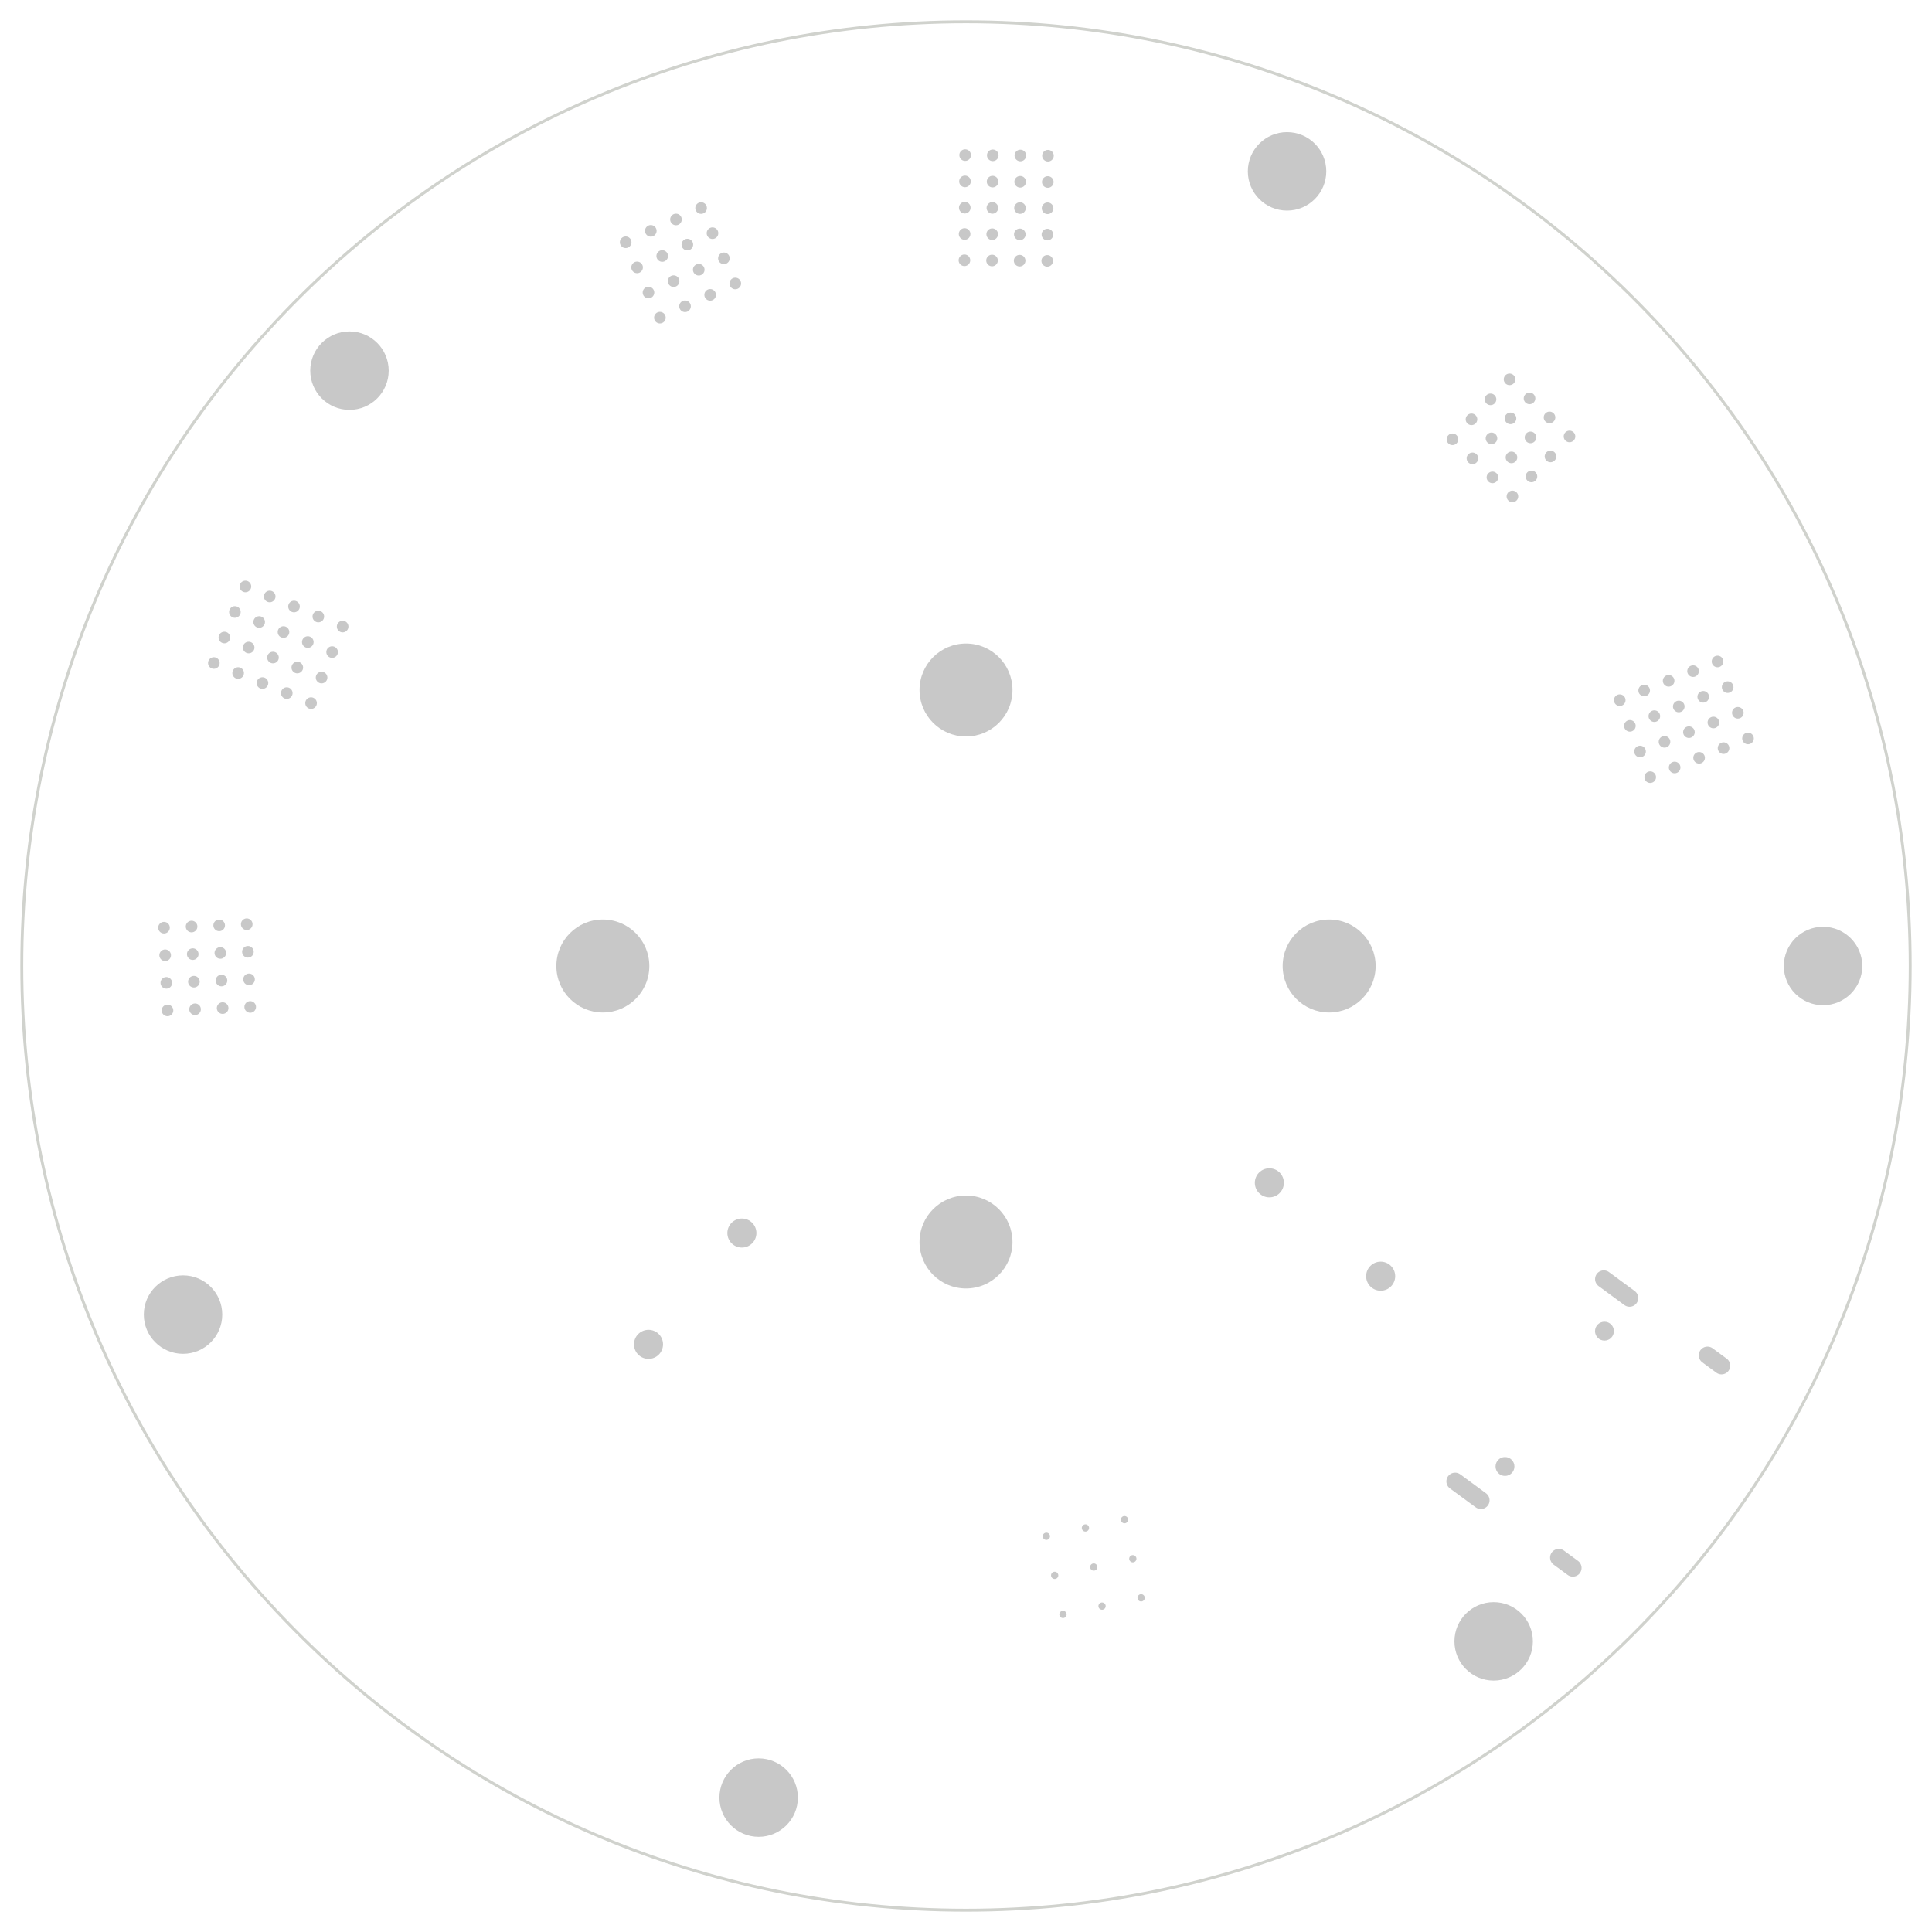
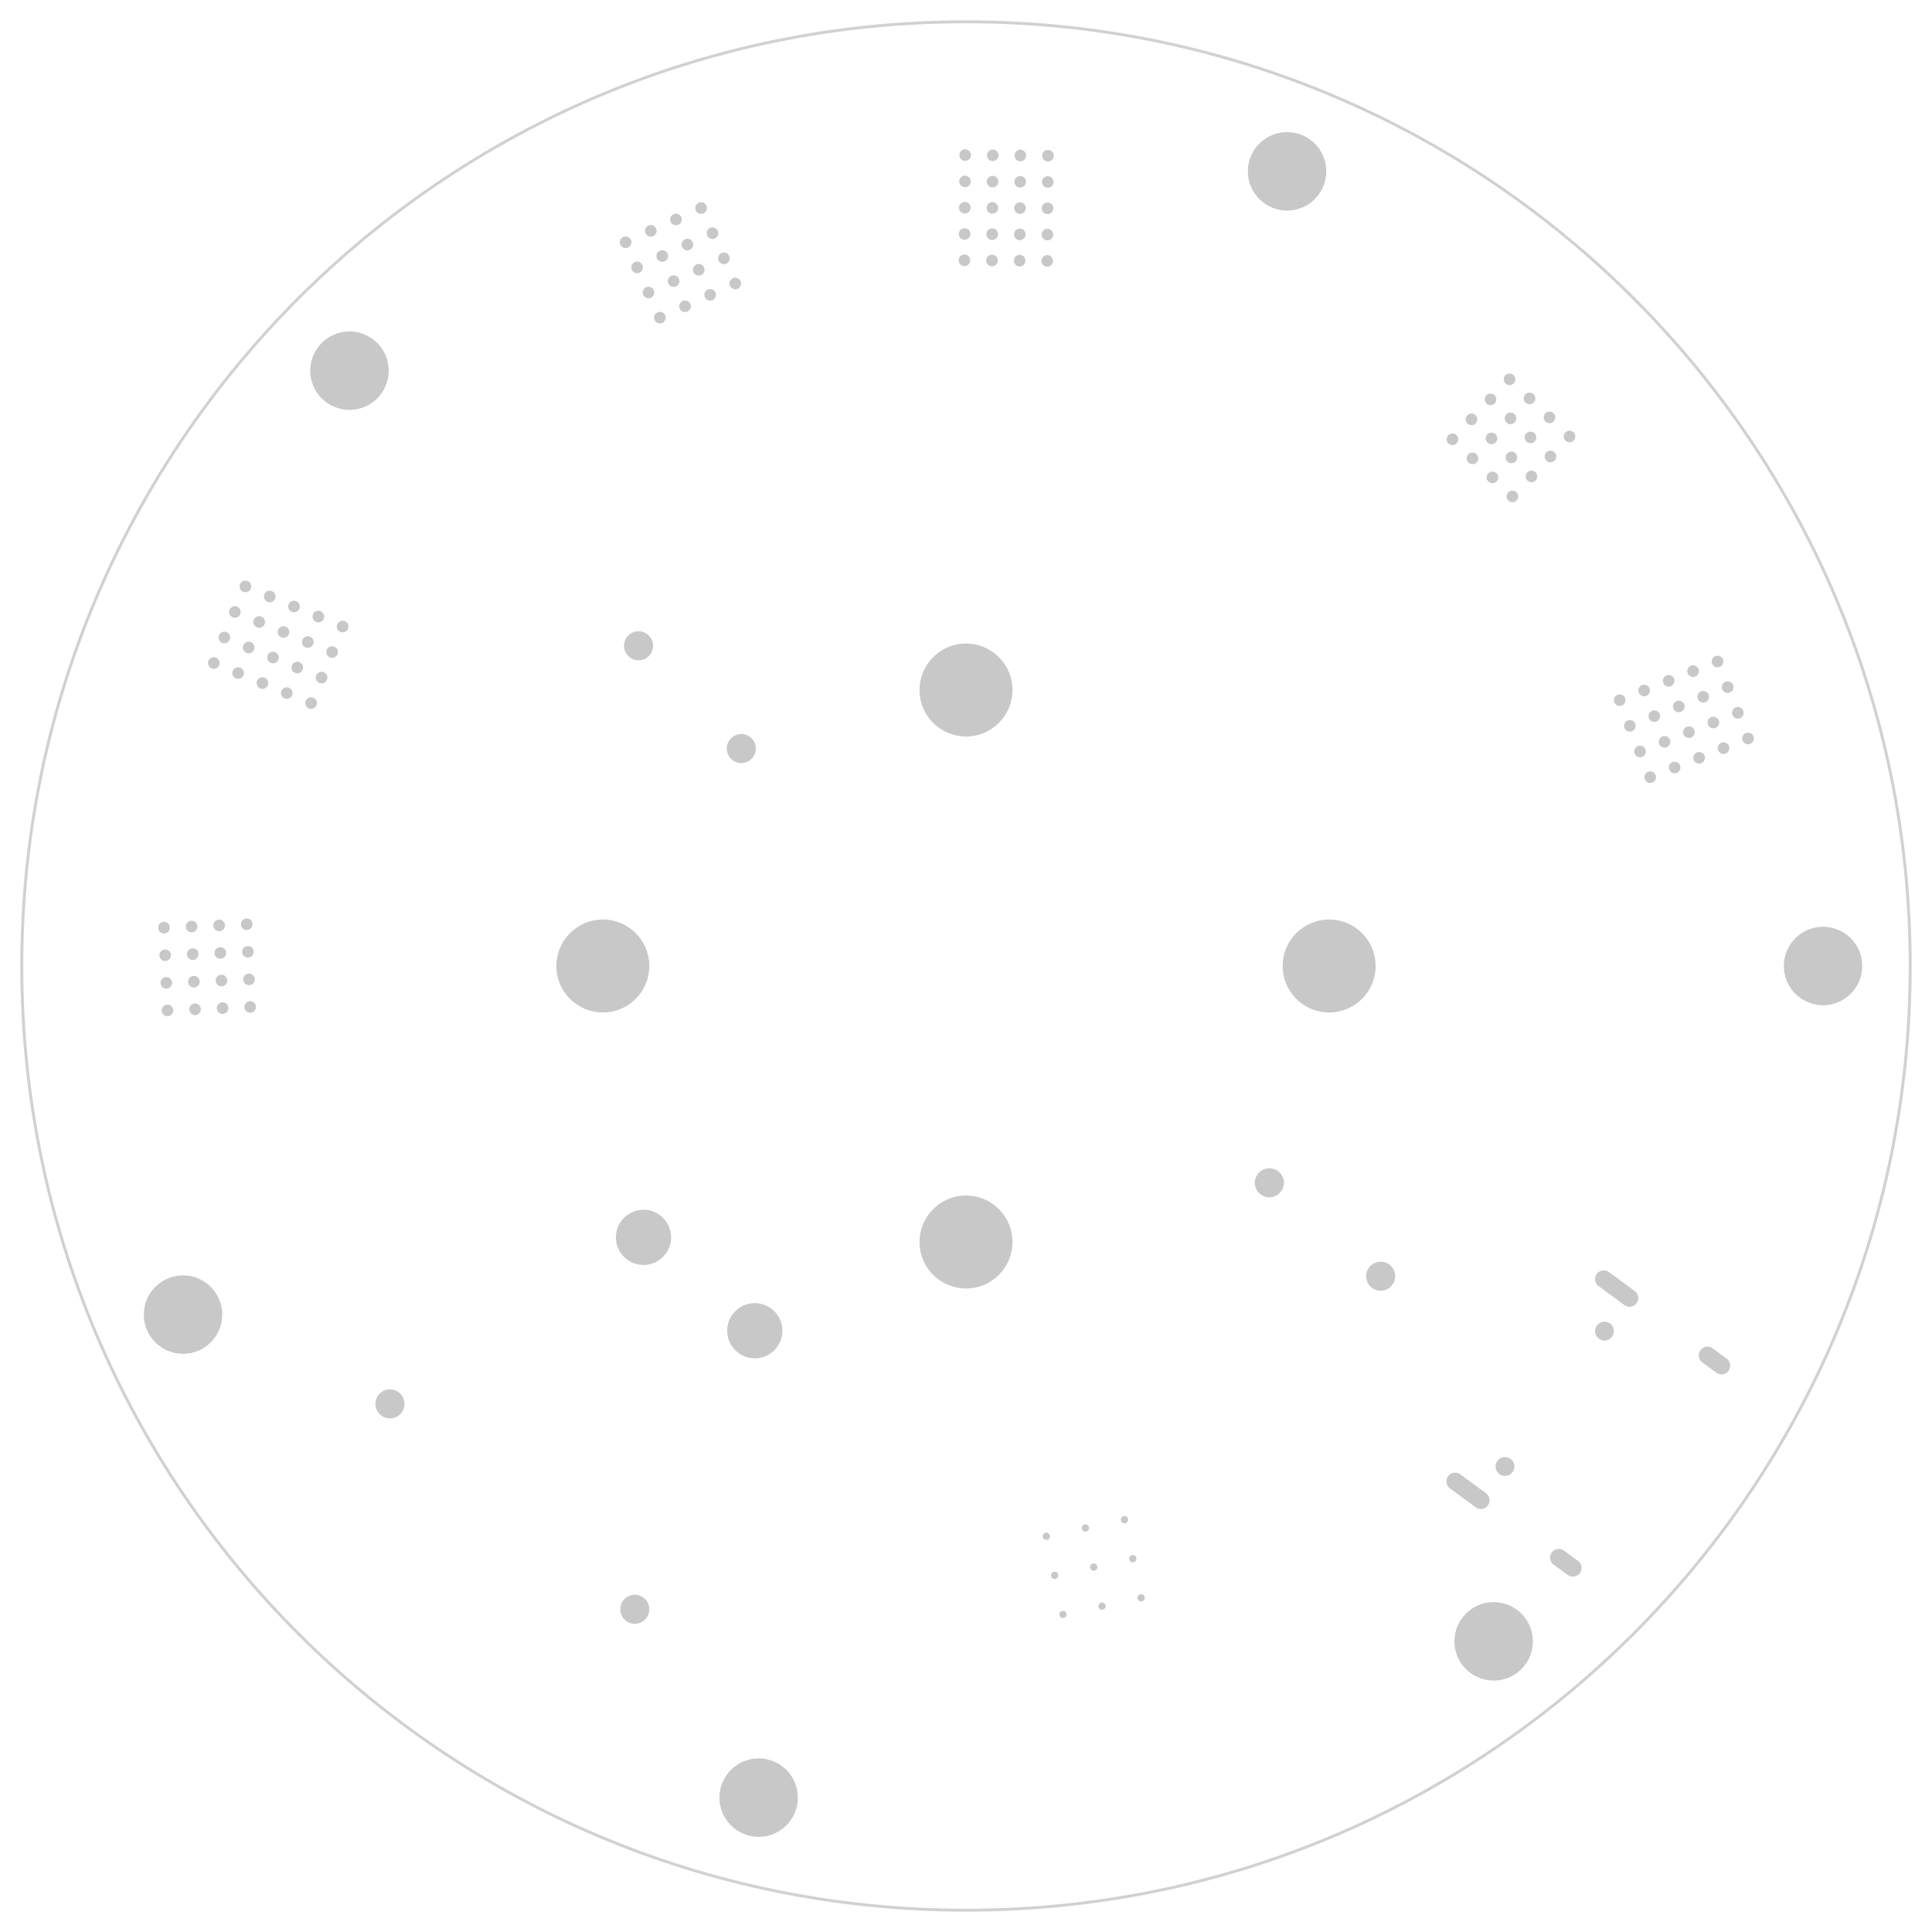
<svg xmlns="http://www.w3.org/2000/svg" version="1.1" width="66.5mm" height="66.5mm" viewBox="25.698 5.286 66.5 66.5">
  <g style="fill:#c8c8c8; fill-opacity:1;stroke:#c8c8c8; stroke-opacity:1; stroke-linecap:round; stroke-linejoin:round;" transform="translate(0 0) scale(1 1)">
</g>
  <g style="fill:none; stroke:#D0D2CD; stroke-width:0.1; stroke-opacity:1; stroke-linecap:round; stroke-linejoin:round;">
    <circle cx="58.948" cy="38.536" r="32.5" />
  </g>
  <g style="fill:#c8c8c8; fill-opacity:1; stroke:none;">
    <circle cx="31.463" cy="40.065" r="0.2" />
  </g>
  <g style="fill:#c8c8c8; fill-opacity:1; stroke:none;">
    <circle cx="32.412" cy="40.025" r="0.2" />
  </g>
  <g style="fill:#c8c8c8; fill-opacity:1; stroke:none;">
    <circle cx="33.361" cy="39.985" r="0.2" />
  </g>
  <g style="fill:#c8c8c8; fill-opacity:1; stroke:none;">
    <circle cx="34.31" cy="39.945" r="0.2" />
  </g>
  <g style="fill:#c8c8c8; fill-opacity:1; stroke:none;">
    <circle cx="31.423" cy="39.116" r="0.2" />
  </g>
  <g style="fill:#c8c8c8; fill-opacity:1; stroke:none;">
    <circle cx="32.372" cy="39.076" r="0.2" />
  </g>
  <g style="fill:#c8c8c8; fill-opacity:1; stroke:none;">
    <circle cx="33.321" cy="39.036" r="0.2" />
  </g>
  <g style="fill:#c8c8c8; fill-opacity:1; stroke:none;">
    <circle cx="34.27" cy="38.996" r="0.2" />
  </g>
  <g style="fill:#c8c8c8; fill-opacity:1; stroke:none;">
    <circle cx="31.383" cy="38.166" r="0.2" />
  </g>
  <g style="fill:#c8c8c8; fill-opacity:1; stroke:none;">
    <circle cx="32.332" cy="38.127" r="0.2" />
  </g>
  <g style="fill:#c8c8c8; fill-opacity:1; stroke:none;">
    <circle cx="33.282" cy="38.087" r="0.2" />
  </g>
  <g style="fill:#c8c8c8; fill-opacity:1; stroke:none;">
    <circle cx="34.231" cy="38.047" r="0.2" />
  </g>
  <g style="fill:#c8c8c8; fill-opacity:1; stroke:none;">
    <circle cx="31.343" cy="37.217" r="0.2" />
  </g>
  <g style="fill:#c8c8c8; fill-opacity:1; stroke:none;">
    <circle cx="32.292" cy="37.178" r="0.2" />
  </g>
  <g style="fill:#c8c8c8; fill-opacity:1; stroke:none;">
    <circle cx="33.242" cy="37.138" r="0.2" />
  </g>
  <g style="fill:#c8c8c8; fill-opacity:1; stroke:none;">
    <circle cx="34.191" cy="37.098" r="0.2" />
  </g>
  <g style="fill:#c8c8c8; fill-opacity:1; stroke:none;">
    <circle cx="77.657" cy="18.343" r="0.2" />
  </g>
  <g style="fill:#c8c8c8; fill-opacity:1; stroke:none;">
    <circle cx="77.002" cy="19.032" r="0.2" />
  </g>
  <g style="fill:#c8c8c8; fill-opacity:1; stroke:none;">
    <circle cx="76.347" cy="19.72" r="0.2" />
  </g>
  <g style="fill:#c8c8c8; fill-opacity:1; stroke:none;">
    <circle cx="75.692" cy="20.407" r="0.2" />
  </g>
  <g style="fill:#c8c8c8; fill-opacity:1; stroke:none;">
    <circle cx="78.345" cy="18.999" r="0.2" />
  </g>
  <g style="fill:#c8c8c8; fill-opacity:1; stroke:none;">
    <circle cx="77.69" cy="19.687" r="0.2" />
  </g>
  <g style="fill:#c8c8c8; fill-opacity:1; stroke:none;">
    <circle cx="77.035" cy="20.375" r="0.2" />
  </g>
  <g style="fill:#c8c8c8; fill-opacity:1; stroke:none;">
    <circle cx="76.38" cy="21.063" r="0.2" />
  </g>
  <g style="fill:#c8c8c8; fill-opacity:1; stroke:none;">
    <circle cx="78.378" cy="20.342" r="0.2" />
  </g>
  <g style="fill:#c8c8c8; fill-opacity:1; stroke:none;">
    <circle cx="79.033" cy="19.654" r="0.2" />
  </g>
  <g style="fill:#c8c8c8; fill-opacity:1; stroke:none;">
    <circle cx="77.723" cy="21.03" r="0.2" />
  </g>
  <g style="fill:#c8c8c8; fill-opacity:1; stroke:none;">
    <circle cx="77.068" cy="21.718" r="0.2" />
  </g>
  <g style="fill:#c8c8c8; fill-opacity:1; stroke:none;">
    <circle cx="78.411" cy="21.685" r="0.2" />
  </g>
  <g style="fill:#c8c8c8; fill-opacity:1; stroke:none;">
    <circle cx="79.721" cy="20.309" r="0.2" />
  </g>
  <g style="fill:#c8c8c8; fill-opacity:1; stroke:none;">
    <circle cx="79.066" cy="20.997" r="0.2" />
  </g>
  <g style="fill:#c8c8c8; fill-opacity:1; stroke:none;">
    <circle cx="77.756" cy="22.373" r="0.2" />
  </g>
  <g style="fill:#c8c8c8; fill-opacity:1; stroke:none;">
    <circle cx="77.11" cy="61.782" r="1.35" />
  </g>
  <g style="fill:#c8c8c8; fill-opacity:1; stroke:none;">
    <circle cx="88.448" cy="38.536" r="1.35" />
  </g>
  <g style="fill:#c8c8c8; fill-opacity:1; stroke:none;">
-     <circle cx="48.02" cy="51.559" r="0.5" />
-   </g>
-   <g style="fill:#c8c8c8; fill-opacity:1; stroke:none;">
-     <circle cx="51.234" cy="47.728" r="0.5" />
+     <circle cx="47.677" cy="27.515" r="0.5" />
+   </g>
+   <g style="fill:#c8c8c8; fill-opacity:1; stroke:none;">
+     <circle cx="51.213" cy="31.051" r="0.5" />
  </g>
  <g style="fill:#c8c8c8; fill-opacity:1; stroke:none;">
    <circle cx="69.999" cy="11.184" r="1.35" />
  </g>
  <g style="fill:#c8c8c8; fill-opacity:1; stroke:none;">
    <circle cx="64.404" cy="57.593" r="0.125" />
  </g>
  <g style="fill:#c8c8c8; fill-opacity:1; stroke:none;">
    <circle cx="63.059" cy="57.879" r="0.125" />
  </g>
  <g style="fill:#c8c8c8; fill-opacity:1; stroke:none;">
    <circle cx="61.714" cy="58.165" r="0.125" />
  </g>
  <g style="fill:#c8c8c8; fill-opacity:1; stroke:none;">
    <circle cx="64.69" cy="58.938" r="0.125" />
  </g>
  <g style="fill:#c8c8c8; fill-opacity:1; stroke:none;">
    <circle cx="63.345" cy="59.224" r="0.125" />
  </g>
  <g style="fill:#c8c8c8; fill-opacity:1; stroke:none;">
    <circle cx="62" cy="59.51" r="0.125" />
  </g>
  <g style="fill:#c8c8c8; fill-opacity:1; stroke:none;">
    <circle cx="64.976" cy="60.283" r="0.125" />
  </g>
  <g style="fill:#c8c8c8; fill-opacity:1; stroke:none;">
    <circle cx="63.631" cy="60.569" r="0.125" />
  </g>
  <g style="fill:#c8c8c8; fill-opacity:1; stroke:none;">
    <circle cx="62.286" cy="60.855" r="0.125" />
  </g>
  <g style="fill:#c8c8c8; fill-opacity:1; stroke:none;">
    <circle cx="77.5" cy="55.762" r="0.325" />
  </g>
  <g style="fill:#c8c8c8; fill-opacity:1; stroke:none;">
    <circle cx="80.924" cy="51.105" r="0.325" />
  </g>
  <g style="fill:none; stroke:#c8c8c8; stroke-width:0.6; stroke-opacity:1; stroke-linecap:round; stroke-linejoin:round;">
    <path d="M75.783 56.275 L76.669 56.926 " />
    <path d="M79.352 58.899 L79.836 59.254 " />
    <path d="M80.901 49.313 L81.787 49.965 " />
    <path d="M84.47 51.937 L84.953 52.293 " />
  </g>
  <g style="fill:#c8c8c8; fill-opacity:1; stroke:none;">
    <circle cx="46.448" cy="38.536" r="1.6" />
  </g>
  <g style="fill:#c8c8c8; fill-opacity:1; stroke:none;">
    <circle cx="31.998" cy="50.535" r="1.35" />
  </g>
  <g style="fill:#c8c8c8; fill-opacity:1; stroke:none;">
    <circle cx="58.948" cy="29.036" r="1.6" />
  </g>
  <g style="fill:#c8c8c8; fill-opacity:1; stroke:none;">
    <circle cx="73.221" cy="49.213" r="0.5" />
  </g>
  <g style="fill:#c8c8c8; fill-opacity:1; stroke:none;">
    <circle cx="69.39" cy="45.999" r="0.5" />
  </g>
  <g style="fill:#c8c8c8; fill-opacity:1; stroke:none;">
    <circle cx="58.948" cy="48.036" r="1.6" />
  </g>
  <g style="fill:#c8c8c8; fill-opacity:1; stroke:none;">
+     <circle cx="47.548" cy="60.678" r="0.5" />
+   </g>
+   <g style="fill:#c8c8c8; fill-opacity:1; stroke:none;">
+     <circle cx="39.121" cy="53.608" r="0.5" />
+   </g>
+   <g style="fill:#c8c8c8; fill-opacity:1; stroke:none;">
+     <circle cx="47.847" cy="47.876" r="0.95" />
+   </g>
+   <g style="fill:#c8c8c8; fill-opacity:1; stroke:none;">
+     <circle cx="51.678" cy="51.09" r="0.95" />
+   </g>
+   <g style="fill:#c8c8c8; fill-opacity:1; stroke:none;">
    <circle cx="47.627" cy="14.49" r="0.2" />
  </g>
  <g style="fill:#c8c8c8; fill-opacity:1; stroke:none;">
    <circle cx="47.234" cy="13.625" r="0.2" />
  </g>
  <g style="fill:#c8c8c8; fill-opacity:1; stroke:none;">
    <circle cx="48.019" cy="15.355" r="0.2" />
  </g>
  <g style="fill:#c8c8c8; fill-opacity:1; stroke:none;">
    <circle cx="48.412" cy="16.22" r="0.2" />
  </g>
  <g style="fill:#c8c8c8; fill-opacity:1; stroke:none;">
    <circle cx="48.099" cy="13.232" r="0.2" />
  </g>
  <g style="fill:#c8c8c8; fill-opacity:1; stroke:none;">
    <circle cx="48.492" cy="14.098" r="0.2" />
  </g>
  <g style="fill:#c8c8c8; fill-opacity:1; stroke:none;">
    <circle cx="48.884" cy="14.963" r="0.2" />
  </g>
  <g style="fill:#c8c8c8; fill-opacity:1; stroke:none;">
    <circle cx="49.277" cy="15.828" r="0.2" />
  </g>
  <g style="fill:#c8c8c8; fill-opacity:1; stroke:none;">
    <circle cx="48.965" cy="12.84" r="0.2" />
  </g>
  <g style="fill:#c8c8c8; fill-opacity:1; stroke:none;">
    <circle cx="49.357" cy="13.705" r="0.2" />
  </g>
  <g style="fill:#c8c8c8; fill-opacity:1; stroke:none;">
    <circle cx="49.749" cy="14.57" r="0.2" />
  </g>
  <g style="fill:#c8c8c8; fill-opacity:1; stroke:none;">
    <circle cx="50.142" cy="15.435" r="0.2" />
  </g>
  <g style="fill:#c8c8c8; fill-opacity:1; stroke:none;">
    <circle cx="49.83" cy="12.447" r="0.2" />
  </g>
  <g style="fill:#c8c8c8; fill-opacity:1; stroke:none;">
    <circle cx="50.222" cy="13.312" r="0.2" />
  </g>
  <g style="fill:#c8c8c8; fill-opacity:1; stroke:none;">
    <circle cx="50.615" cy="14.178" r="0.2" />
  </g>
  <g style="fill:#c8c8c8; fill-opacity:1; stroke:none;">
    <circle cx="51.007" cy="15.043" r="0.2" />
  </g>
  <g style="fill:#c8c8c8; fill-opacity:1; stroke:none;">
    <circle cx="33.059" cy="28.107" r="0.2" />
  </g>
  <g style="fill:#c8c8c8; fill-opacity:1; stroke:none;">
    <circle cx="33.895" cy="28.452" r="0.2" />
  </g>
  <g style="fill:#c8c8c8; fill-opacity:1; stroke:none;">
    <circle cx="34.732" cy="28.797" r="0.2" />
  </g>
  <g style="fill:#c8c8c8; fill-opacity:1; stroke:none;">
    <circle cx="35.569" cy="29.142" r="0.2" />
  </g>
  <g style="fill:#c8c8c8; fill-opacity:1; stroke:none;">
    <circle cx="36.405" cy="29.487" r="0.2" />
  </g>
  <g style="fill:#c8c8c8; fill-opacity:1; stroke:none;">
    <circle cx="33.421" cy="27.229" r="0.2" />
  </g>
  <g style="fill:#c8c8c8; fill-opacity:1; stroke:none;">
    <circle cx="34.257" cy="27.574" r="0.2" />
  </g>
  <g style="fill:#c8c8c8; fill-opacity:1; stroke:none;">
    <circle cx="35.094" cy="27.919" r="0.2" />
  </g>
  <g style="fill:#c8c8c8; fill-opacity:1; stroke:none;">
    <circle cx="35.931" cy="28.263" r="0.2" />
  </g>
  <g style="fill:#c8c8c8; fill-opacity:1; stroke:none;">
    <circle cx="36.767" cy="28.608" r="0.2" />
  </g>
  <g style="fill:#c8c8c8; fill-opacity:1; stroke:none;">
    <circle cx="33.783" cy="26.35" r="0.2" />
  </g>
  <g style="fill:#c8c8c8; fill-opacity:1; stroke:none;">
    <circle cx="34.619" cy="26.695" r="0.2" />
  </g>
  <g style="fill:#c8c8c8; fill-opacity:1; stroke:none;">
    <circle cx="35.456" cy="27.04" r="0.2" />
  </g>
  <g style="fill:#c8c8c8; fill-opacity:1; stroke:none;">
    <circle cx="36.293" cy="27.385" r="0.2" />
  </g>
  <g style="fill:#c8c8c8; fill-opacity:1; stroke:none;">
    <circle cx="37.13" cy="27.73" r="0.2" />
  </g>
  <g style="fill:#c8c8c8; fill-opacity:1; stroke:none;">
    <circle cx="34.145" cy="25.472" r="0.2" />
  </g>
  <g style="fill:#c8c8c8; fill-opacity:1; stroke:none;">
    <circle cx="34.981" cy="25.817" r="0.2" />
  </g>
  <g style="fill:#c8c8c8; fill-opacity:1; stroke:none;">
    <circle cx="35.818" cy="26.162" r="0.2" />
  </g>
  <g style="fill:#c8c8c8; fill-opacity:1; stroke:none;">
    <circle cx="36.655" cy="26.507" r="0.2" />
  </g>
  <g style="fill:#c8c8c8; fill-opacity:1; stroke:none;">
    <circle cx="37.492" cy="26.852" r="0.2" />
  </g>
  <g style="fill:#c8c8c8; fill-opacity:1; stroke:none;">
    <circle cx="58.919" cy="10.625" r="0.2" />
  </g>
  <g style="fill:#c8c8c8; fill-opacity:1; stroke:none;">
    <circle cx="58.913" cy="11.53" r="0.2" />
  </g>
  <g style="fill:#c8c8c8; fill-opacity:1; stroke:none;">
    <circle cx="58.906" cy="12.435" r="0.2" />
  </g>
  <g style="fill:#c8c8c8; fill-opacity:1; stroke:none;">
    <circle cx="58.9" cy="13.34" r="0.2" />
  </g>
  <g style="fill:#c8c8c8; fill-opacity:1; stroke:none;">
    <circle cx="58.894" cy="14.245" r="0.2" />
  </g>
  <g style="fill:#c8c8c8; fill-opacity:1; stroke:none;">
    <circle cx="59.869" cy="10.632" r="0.2" />
  </g>
  <g style="fill:#c8c8c8; fill-opacity:1; stroke:none;">
    <circle cx="59.863" cy="11.537" r="0.2" />
  </g>
  <g style="fill:#c8c8c8; fill-opacity:1; stroke:none;">
    <circle cx="59.856" cy="12.442" r="0.2" />
  </g>
  <g style="fill:#c8c8c8; fill-opacity:1; stroke:none;">
    <circle cx="59.85" cy="13.347" r="0.2" />
  </g>
  <g style="fill:#c8c8c8; fill-opacity:1; stroke:none;">
    <circle cx="59.844" cy="14.252" r="0.2" />
  </g>
  <g style="fill:#c8c8c8; fill-opacity:1; stroke:none;">
    <circle cx="60.819" cy="10.638" r="0.2" />
  </g>
  <g style="fill:#c8c8c8; fill-opacity:1; stroke:none;">
    <circle cx="60.813" cy="11.543" r="0.2" />
  </g>
  <g style="fill:#c8c8c8; fill-opacity:1; stroke:none;">
    <circle cx="60.806" cy="12.448" r="0.2" />
  </g>
  <g style="fill:#c8c8c8; fill-opacity:1; stroke:none;">
    <circle cx="60.8" cy="13.353" r="0.2" />
  </g>
  <g style="fill:#c8c8c8; fill-opacity:1; stroke:none;">
    <circle cx="60.794" cy="14.258" r="0.2" />
  </g>
  <g style="fill:#c8c8c8; fill-opacity:1; stroke:none;">
    <circle cx="61.769" cy="10.645" r="0.2" />
  </g>
  <g style="fill:#c8c8c8; fill-opacity:1; stroke:none;">
    <circle cx="61.763" cy="11.55" r="0.2" />
  </g>
  <g style="fill:#c8c8c8; fill-opacity:1; stroke:none;">
    <circle cx="61.756" cy="12.455" r="0.2" />
  </g>
  <g style="fill:#c8c8c8; fill-opacity:1; stroke:none;">
    <circle cx="61.75" cy="13.36" r="0.2" />
  </g>
  <g style="fill:#c8c8c8; fill-opacity:1; stroke:none;">
    <circle cx="61.744" cy="14.265" r="0.2" />
  </g>
  <g style="fill:#c8c8c8; fill-opacity:1; stroke:none;">
    <circle cx="51.811" cy="67.16" r="1.35" />
  </g>
  <g style="fill:#c8c8c8; fill-opacity:1; stroke:none;">
    <circle cx="37.727" cy="18.044" r="1.35" />
  </g>
  <g style="fill:#c8c8c8; fill-opacity:1; stroke:none;">
    <circle cx="84.816" cy="28.054" r="0.2" />
  </g>
  <g style="fill:#c8c8c8; fill-opacity:1; stroke:none;">
    <circle cx="83.974" cy="28.387" r="0.2" />
  </g>
  <g style="fill:#c8c8c8; fill-opacity:1; stroke:none;">
    <circle cx="83.133" cy="28.72" r="0.2" />
  </g>
  <g style="fill:#c8c8c8; fill-opacity:1; stroke:none;">
    <circle cx="82.291" cy="29.053" r="0.2" />
  </g>
  <g style="fill:#c8c8c8; fill-opacity:1; stroke:none;">
    <circle cx="81.45" cy="29.386" r="0.2" />
  </g>
  <g style="fill:#c8c8c8; fill-opacity:1; stroke:none;">
    <circle cx="85.165" cy="28.937" r="0.2" />
  </g>
  <g style="fill:#c8c8c8; fill-opacity:1; stroke:none;">
    <circle cx="84.324" cy="29.27" r="0.2" />
  </g>
  <g style="fill:#c8c8c8; fill-opacity:1; stroke:none;">
    <circle cx="83.482" cy="29.603" r="0.2" />
  </g>
  <g style="fill:#c8c8c8; fill-opacity:1; stroke:none;">
    <circle cx="82.641" cy="29.936" r="0.2" />
  </g>
  <g style="fill:#c8c8c8; fill-opacity:1; stroke:none;">
    <circle cx="81.799" cy="30.27" r="0.2" />
  </g>
  <g style="fill:#c8c8c8; fill-opacity:1; stroke:none;">
    <circle cx="85.515" cy="29.82" r="0.2" />
  </g>
  <g style="fill:#c8c8c8; fill-opacity:1; stroke:none;">
    <circle cx="84.674" cy="30.154" r="0.2" />
  </g>
  <g style="fill:#c8c8c8; fill-opacity:1; stroke:none;">
    <circle cx="83.832" cy="30.487" r="0.2" />
  </g>
  <g style="fill:#c8c8c8; fill-opacity:1; stroke:none;">
    <circle cx="82.991" cy="30.82" r="0.2" />
  </g>
  <g style="fill:#c8c8c8; fill-opacity:1; stroke:none;">
    <circle cx="82.149" cy="31.153" r="0.2" />
  </g>
  <g style="fill:#c8c8c8; fill-opacity:1; stroke:none;">
    <circle cx="85.865" cy="30.704" r="0.2" />
  </g>
  <g style="fill:#c8c8c8; fill-opacity:1; stroke:none;">
    <circle cx="85.023" cy="31.037" r="0.2" />
  </g>
  <g style="fill:#c8c8c8; fill-opacity:1; stroke:none;">
    <circle cx="84.182" cy="31.37" r="0.2" />
  </g>
  <g style="fill:#c8c8c8; fill-opacity:1; stroke:none;">
    <circle cx="83.34" cy="31.703" r="0.2" />
  </g>
  <g style="fill:#c8c8c8; fill-opacity:1; stroke:none;">
    <circle cx="82.499" cy="32.036" r="0.2" />
  </g>
  <g style="fill:#c8c8c8; fill-opacity:1; stroke:none;">
    <circle cx="71.448" cy="38.536" r="1.6" />
  </g>
</svg>
